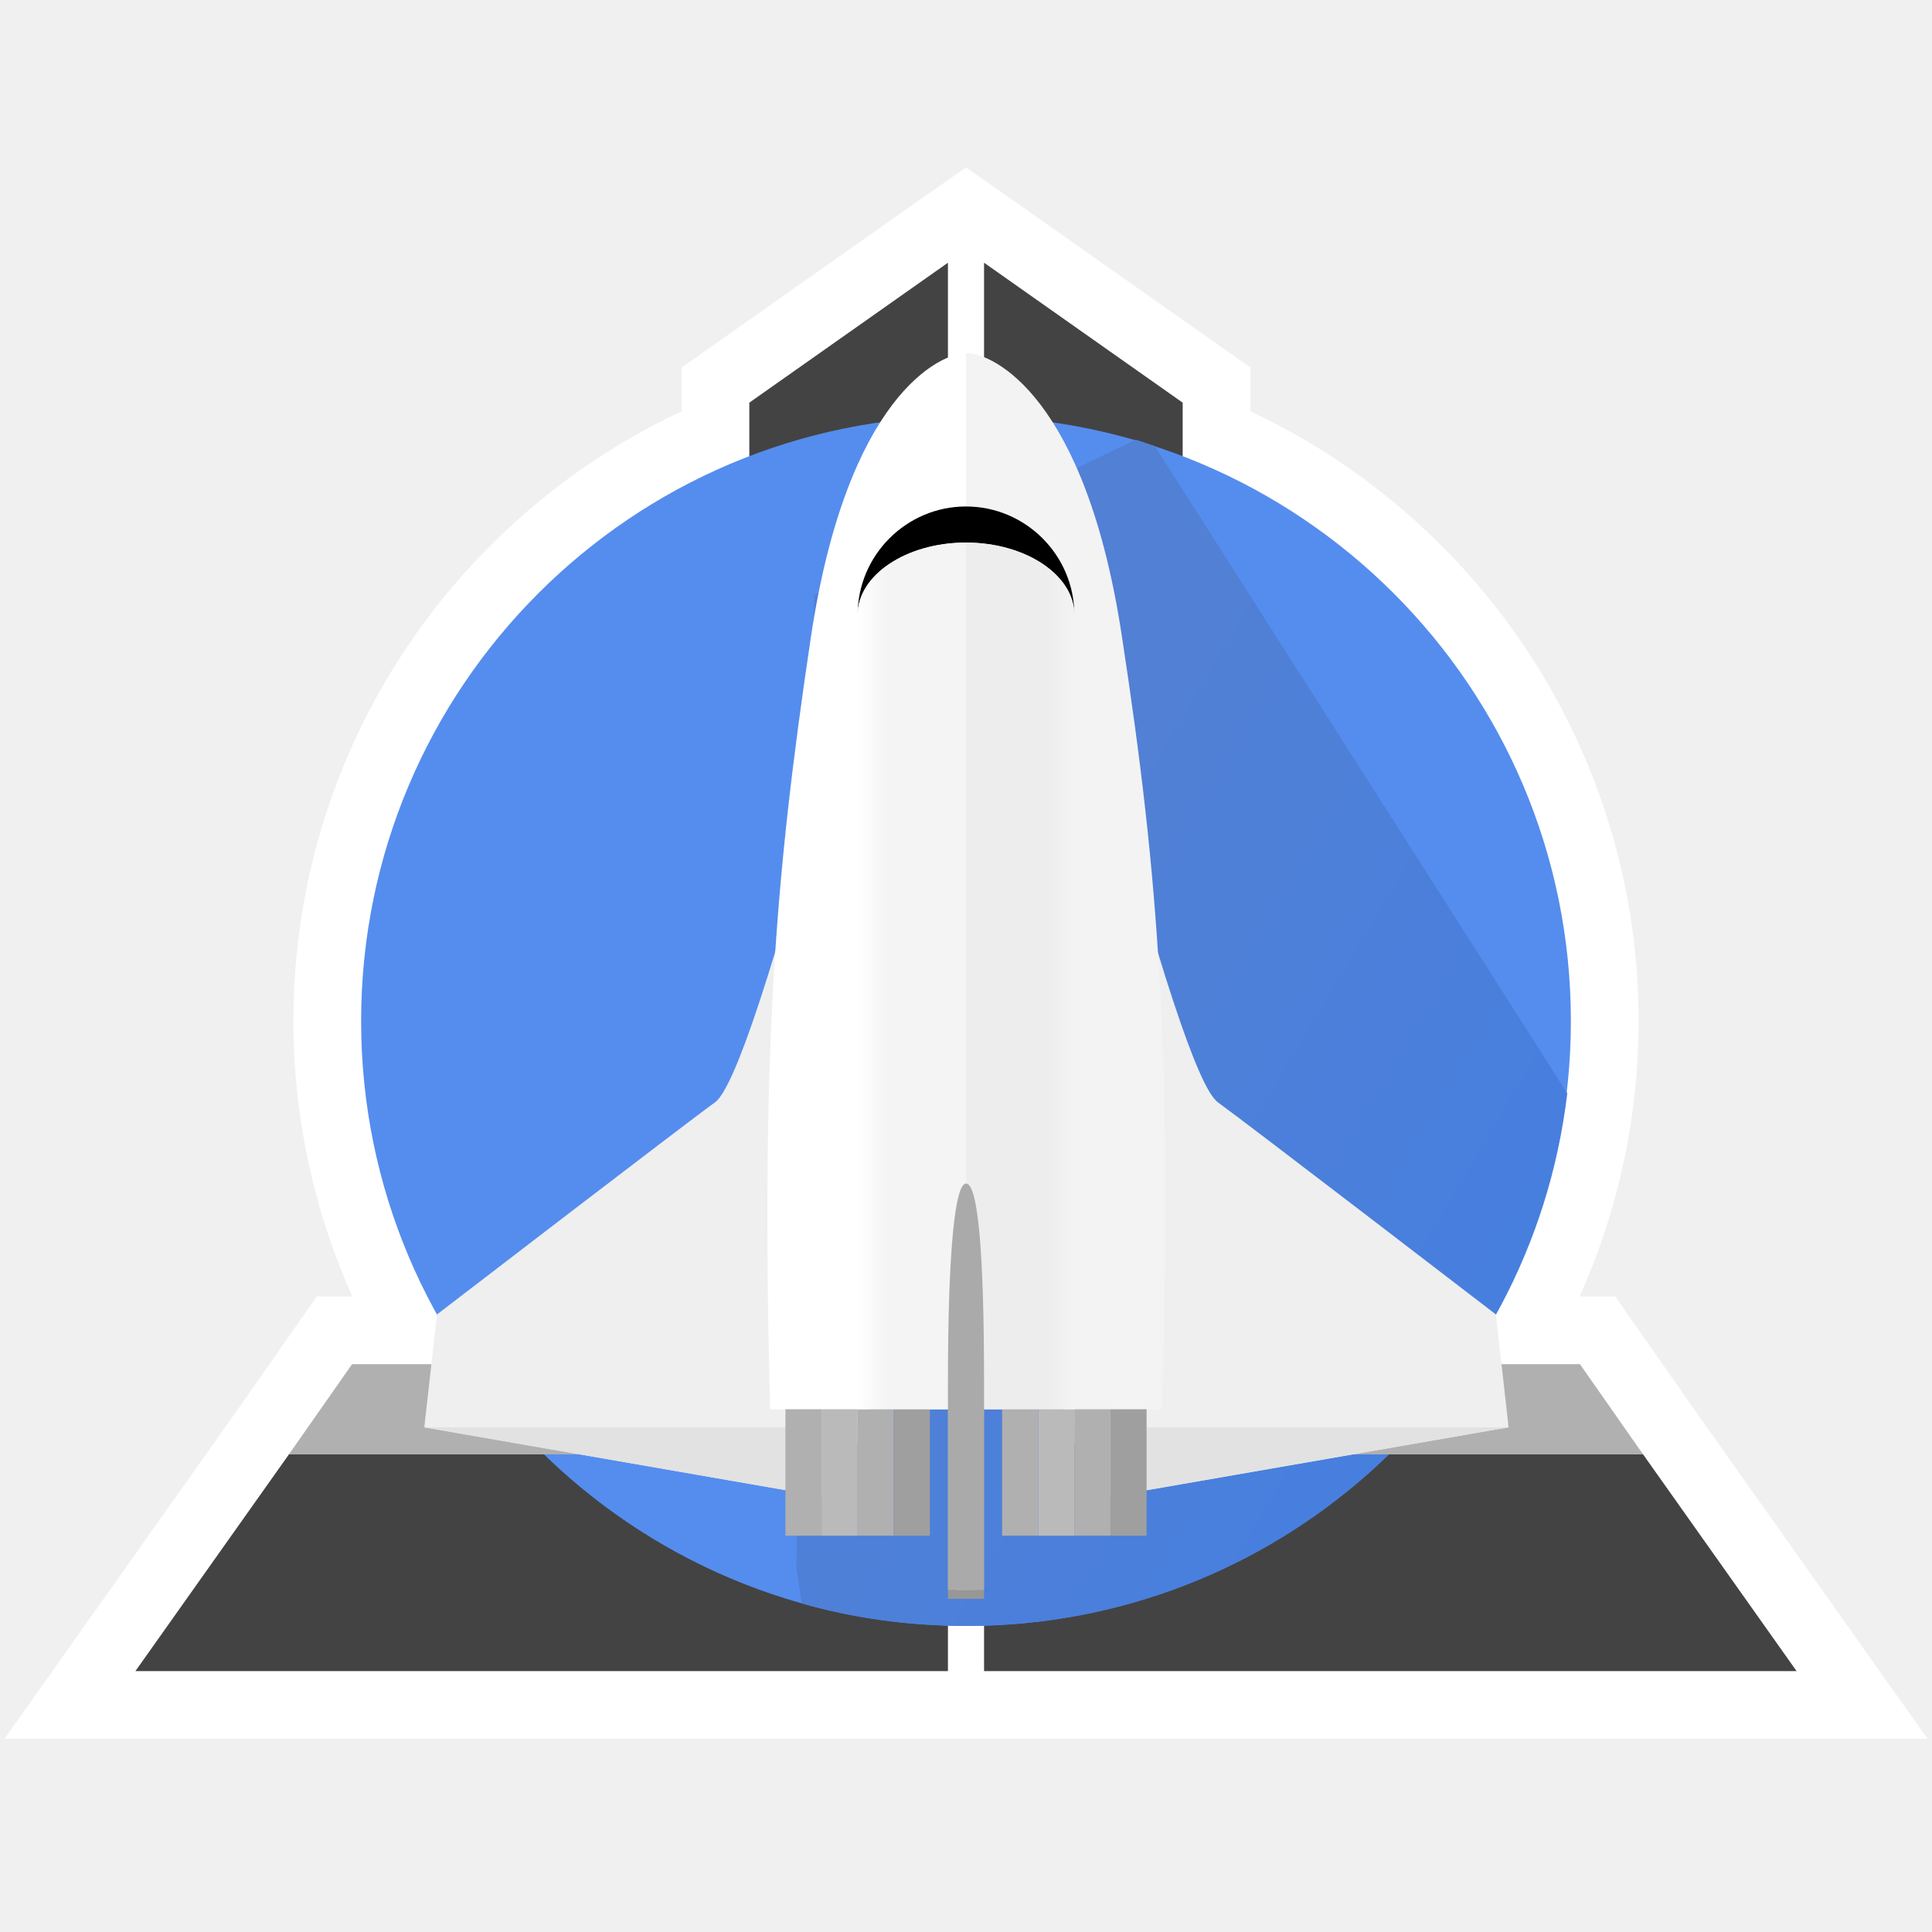
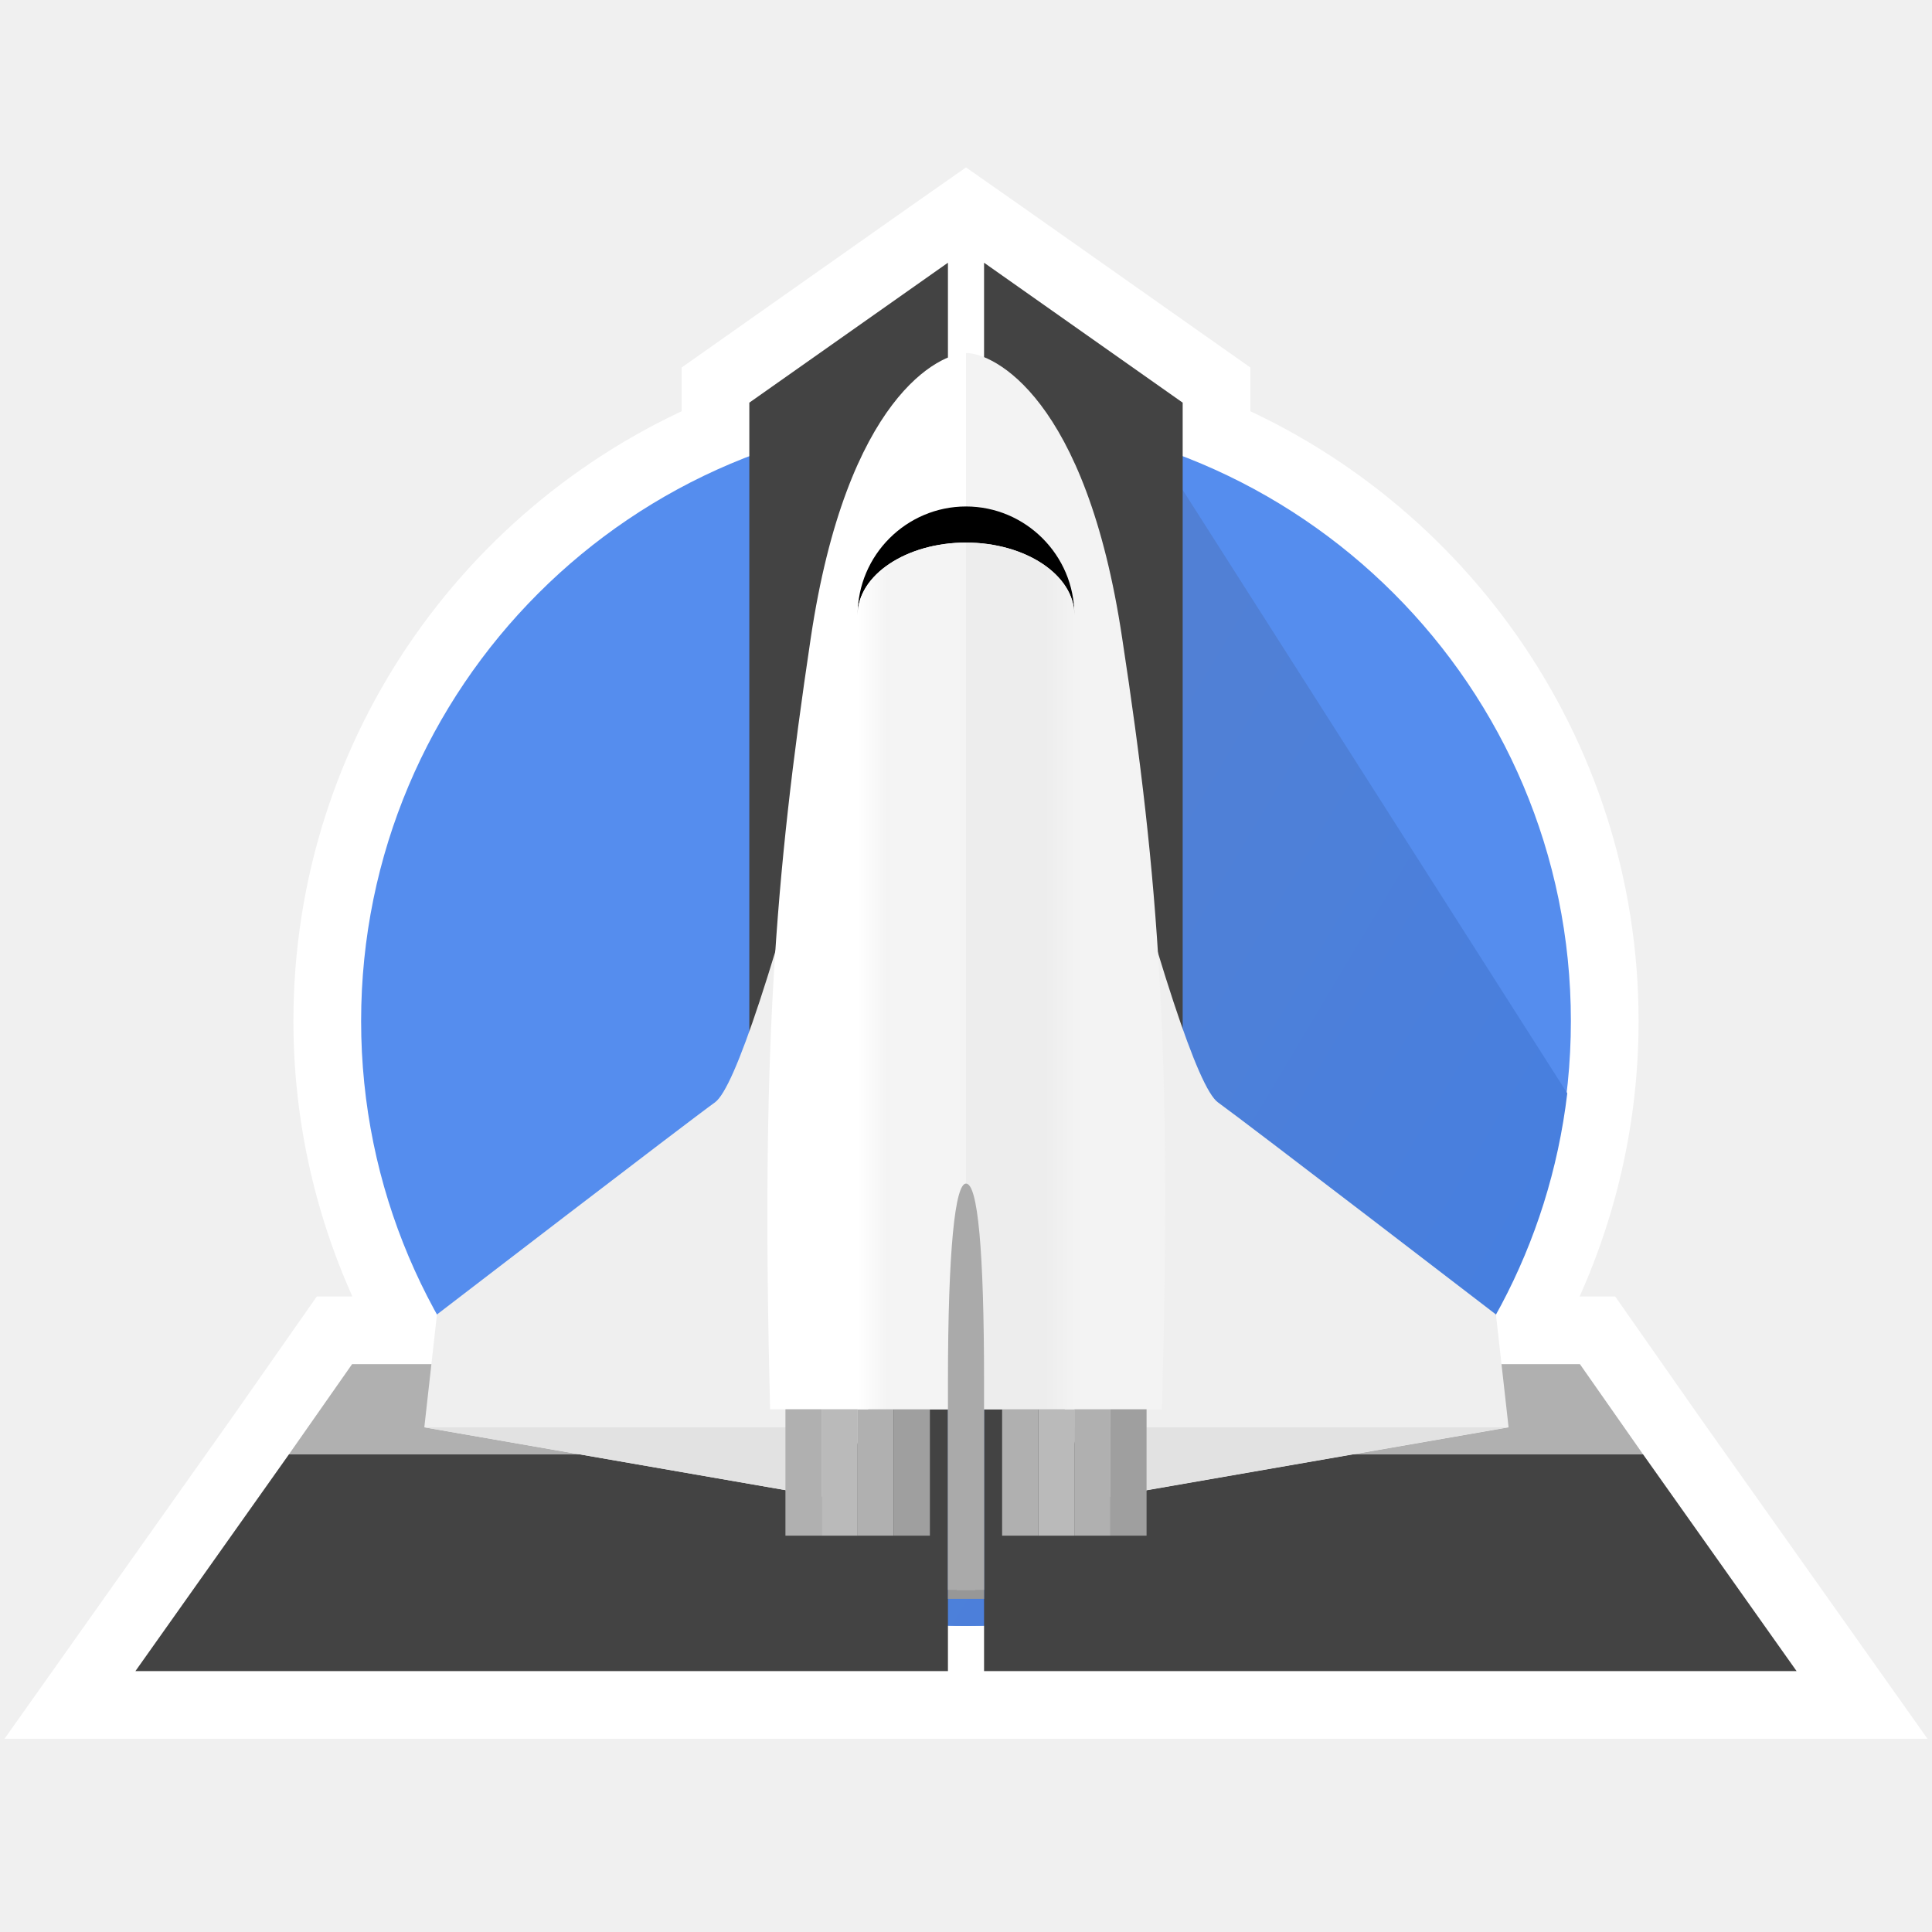
- <svg xmlns="http://www.w3.org/2000/svg" viewBox="0 0 214 214">
-   <linearGradient id="a" gradientTransform="matrix(85.4 0 0 -131.4002 48229.895 68498.648)" gradientUnits="userSpaceOnUse" x1="-563.498" x2="-563.006" y1="520.446" y2="519.995">
+ <svg xmlns="http://www.w3.org/2000/svg" id="Layer_1" viewBox="0 0 214 214">
+   <style>.st4{fill:#b0b0b0}.st5{fill:#efefef}.st6{fill:#e2e2e2}</style>
+   <path d="M199 185.1l-17-24-7-10h-8.8l-.6-5.5c5.3-9.6 8.4-20.7 8.4-32.5 0-28.5-17.9-52.9-43-62.6v-5.9l-22-15.5-2-1.4-2 1.4-22 15.5v5.9c-25.1 9.7-43 34-43 62.6 0 11.8 3.1 22.9 8.4 32.5l-.6 5.5H39l-7 10-17 24h90v-5h4v5h90z" fill="#fff" stroke="#fff" stroke-width="15" stroke-miterlimit="10" id="Layer_4" />
+   <circle cx="107" cy="113.1" r="67" fill="#558dee" />
+   <linearGradient id="SVGID_1_" gradientUnits="userSpaceOnUse" x1="-751.273" y1="9.833" x2="-750.78" y2="10.284" gradientTransform="matrix(85.4 0 0 131.4002 64265.895 -1180.207)">
    <stop offset="0" stop-color="#5180d5" />
    <stop offset="1" stop-color="#477fdf" />
  </linearGradient>
-   <linearGradient id="b" gradientTransform="matrix(12 0 0 -96 6363.317 49804.941)" gradientUnits="userSpaceOnUse" x1="-522.358" x2="-522.075" y1="517.675" y2="517.675">
+   <path d="M88.8 177.6c-.2-1.3-.4-2.7-.6-4l2-107.7 35.6-17.2 2.1.7 45.7 71.7c-4 33.7-32.6 59-66.5 59-6.3 0-12.4-.8-18.3-2.5z" fill="url(#SVGID_1_)" />
+   <path d="M105 29.1v156H15l17-24h51V44.6l22-15.5zm4 0v156h90l-17-24h-51V44.6l-22-15.5z" fill="#434343" id="Layer_5" />
+   <path class="st4" d="M39 151.1h44v10H32l7-10zm136 0l7 10h-51v-10h44z" />
+   <path class="st5" d="M92.4 82.1c-6.6 25-11 38.4-13.2 40-3.2 2.3-30.8 23.5-30.8 23.5L47 158.1l46 8 6-19h8v-65H92.4z" />
+   <path class="st6" d="M95.5 158.1l-2.5 8-46-8h48.5z" />
+   <path class="st5" d="M121.7 82.1c6.6 25 11 38.4 13.2 40 3.2 2.3 30.8 23.5 30.8 23.5l1.4 12.5-46 8-6-19h-8v-65h14.6z" />
+   <path class="st6" d="M118.5 158.1l2.5 8 46-8h-48.5z" />
+   <path d="M89.8 70.7c4-26.8 14.3-31.6 17.3-31.6v117H85.3c-1-39.5.5-58.6 4.5-85.4z" fill="#fff" />
+   <path d="M124.3 70.7c-4-26.8-14.3-31.6-17.3-31.6v117h21.7c1.1-39.5-.3-58.6-4.4-85.4z" fill="#f3f3f3" />
+   <path d="M105.5 141.6h3v35h-3v-35z" fill="#d8d8d8" stroke="#979797" />
+   <path class="st4" d="M87 156.1h4v14h-4v-14zm24 0h4v14h-4v-14z" />
+   <path d="M91 156.1h4v14h-4v-14zm24 0h4v14h-4v-14z" fill="#bababa" />
+   <path class="st4" d="M95 156.1h4v14h-4v-14zm24 0h4v14h-4v-14z" />
+   <path d="M99 156.1h4v14h-4v-14zm24 0h4v14h-4v-14z" fill="#9f9f9f" />
+   <path d="M95 68.1c0-6.6 5.4-12 12-12s12 5.4 12 12c0-4.4-5.4-8-12-8s-12 3.6-12 8z" />
+   <linearGradient id="SVGID_2_" gradientUnits="userSpaceOnUse" x1="-696.525" y1="13.485" x2="-696.242" y2="13.485" gradientTransform="matrix(12 0 0 96 8453.316 -1186.499)">
    <stop offset="0" stop-color="#fff" />
    <stop offset=".972" stop-color="#f4f4f4" />
  </linearGradient>
-   <linearGradient id="c" gradientTransform="matrix(-12 0 0 -96 -7304.283 49804.941)" gradientUnits="userSpaceOnUse" x1="-618.608" x2="-618.325" y1="517.675" y2="517.675">
+   <path d="M107 156.1H95v-88c0-4.4 5.4-8 12-8v96z" fill="url(#SVGID_2_)" />
+   <linearGradient id="SVGID_3_" gradientUnits="userSpaceOnUse" x1="-824.442" y1="13.485" x2="-824.159" y2="13.485" gradientTransform="matrix(-12 0 0 96 -9774.283 -1186.499)">
    <stop offset="0" stop-color="#f3f3f3" />
    <stop offset="1" stop-color="#ededed" />
  </linearGradient>
-   <path d="m199 185.1-17-24-7-10h-8.8l-.6-5.5c5.3-9.6 8.4-20.7 8.4-32.5 0-28.5-17.9-52.9-43-62.6v-5.9l-22-15.5-2-1.4-2 1.4-22 15.5v5.9c-25.1 9.7-43 34-43 62.6 0 11.8 3.1 22.9 8.4 32.5l-.6 5.5h-8.8l-7 10-17 24h90v-5h4v5z" fill="#fff" stroke="#fff" stroke-miterlimit="10" stroke-width="15" />
-   <path d="m105 29.1v156h-90l17-24h51v-116.5zm4 0v156h90l-17-24h-51v-116.5z" fill="#434343" />
-   <circle cx="107" cy="113.1" fill="#558dee" r="67" />
-   <path d="m88.8 177.6c-.2-1.3-.4-2.7-.6-4l2-107.7 35.6-17.2 2.1.7 45.7 71.7c-4 33.7-32.6 59-66.5 59-6.3 0-12.4-.8-18.3-2.5z" fill="url(#a)" />
-   <path d="m39 151.1h44v10h-51zm136 0 7 10h-51v-10z" fill="#b0b0b0" />
-   <path d="m92.4 82.1c-6.6 25-11 38.4-13.2 40-3.2 2.3-30.8 23.5-30.8 23.5l-1.4 12.5 46 8 6-19h8v-65z" fill="#efefef" />
-   <path d="m95.5 158.1-2.5 8-46-8z" fill="#e2e2e2" />
-   <path d="m121.7 82.1c6.6 25 11 38.4 13.2 40 3.2 2.3 30.8 23.5 30.8 23.5l1.4 12.5-46 8-6-19h-8v-65z" fill="#efefef" />
-   <path d="m118.5 158.1 2.5 8 46-8z" fill="#e2e2e2" />
-   <path d="m89.8 70.7c4-26.8 14.3-31.6 17.3-31.6v117h-21.8c-1-39.5.5-58.6 4.5-85.4z" fill="#fff" />
-   <path d="m124.3 70.7c-4-26.8-14.3-31.6-17.3-31.6v117h21.7c1.1-39.5-.3-58.6-4.4-85.4z" fill="#f3f3f3" />
-   <path d="m105.5 141.6h3v35h-3z" fill="#d8d8d8" stroke="#979797" />
-   <path d="m87 156.1h4v14h-4zm24 0h4v14h-4z" fill="#b0b0b0" />
-   <path d="m91 156.1h4v14h-4zm24 0h4v14h-4z" fill="#bababa" />
-   <path d="m95 156.1h4v14h-4zm24 0h4v14h-4z" fill="#b0b0b0" />
-   <path d="m99 156.1h4v14h-4zm24 0h4v14h-4z" fill="#9f9f9f" />
-   <path d="m95 68.1c0-6.6 5.4-12 12-12s12 5.4 12 12c0-4.4-5.4-8-12-8s-12 3.6-12 8z" />
-   <path d="m107 156.1h-12v-88c0-4.4 5.4-8 12-8z" fill="url(#b)" />
-   <path d="m107 156.1h12v-88c0-4.4-5.4-8-12-8z" fill="url(#c)" />
-   <path d="m107 131.1c1.3 0 2 7.3 2 22v23h-4v-23c0-14.7.8-22 2-22z" fill="#aaa" />
-   <path d="m7 13.1h200v200h-200z" fill="none" />
+   <path d="M107 156.1h12v-88c0-4.4-5.4-8-12-8v96z" fill="url(#SVGID_3_)" />
+   <path d="M107 131.1c1.3 0 2 7.3 2 22v23h-4v-23c0-14.7.8-22 2-22z" fill="#aaa" />
+   <path d="M7 13.1h200v200H7v-200z" fill="none" id="Layer_3" />
</svg>
